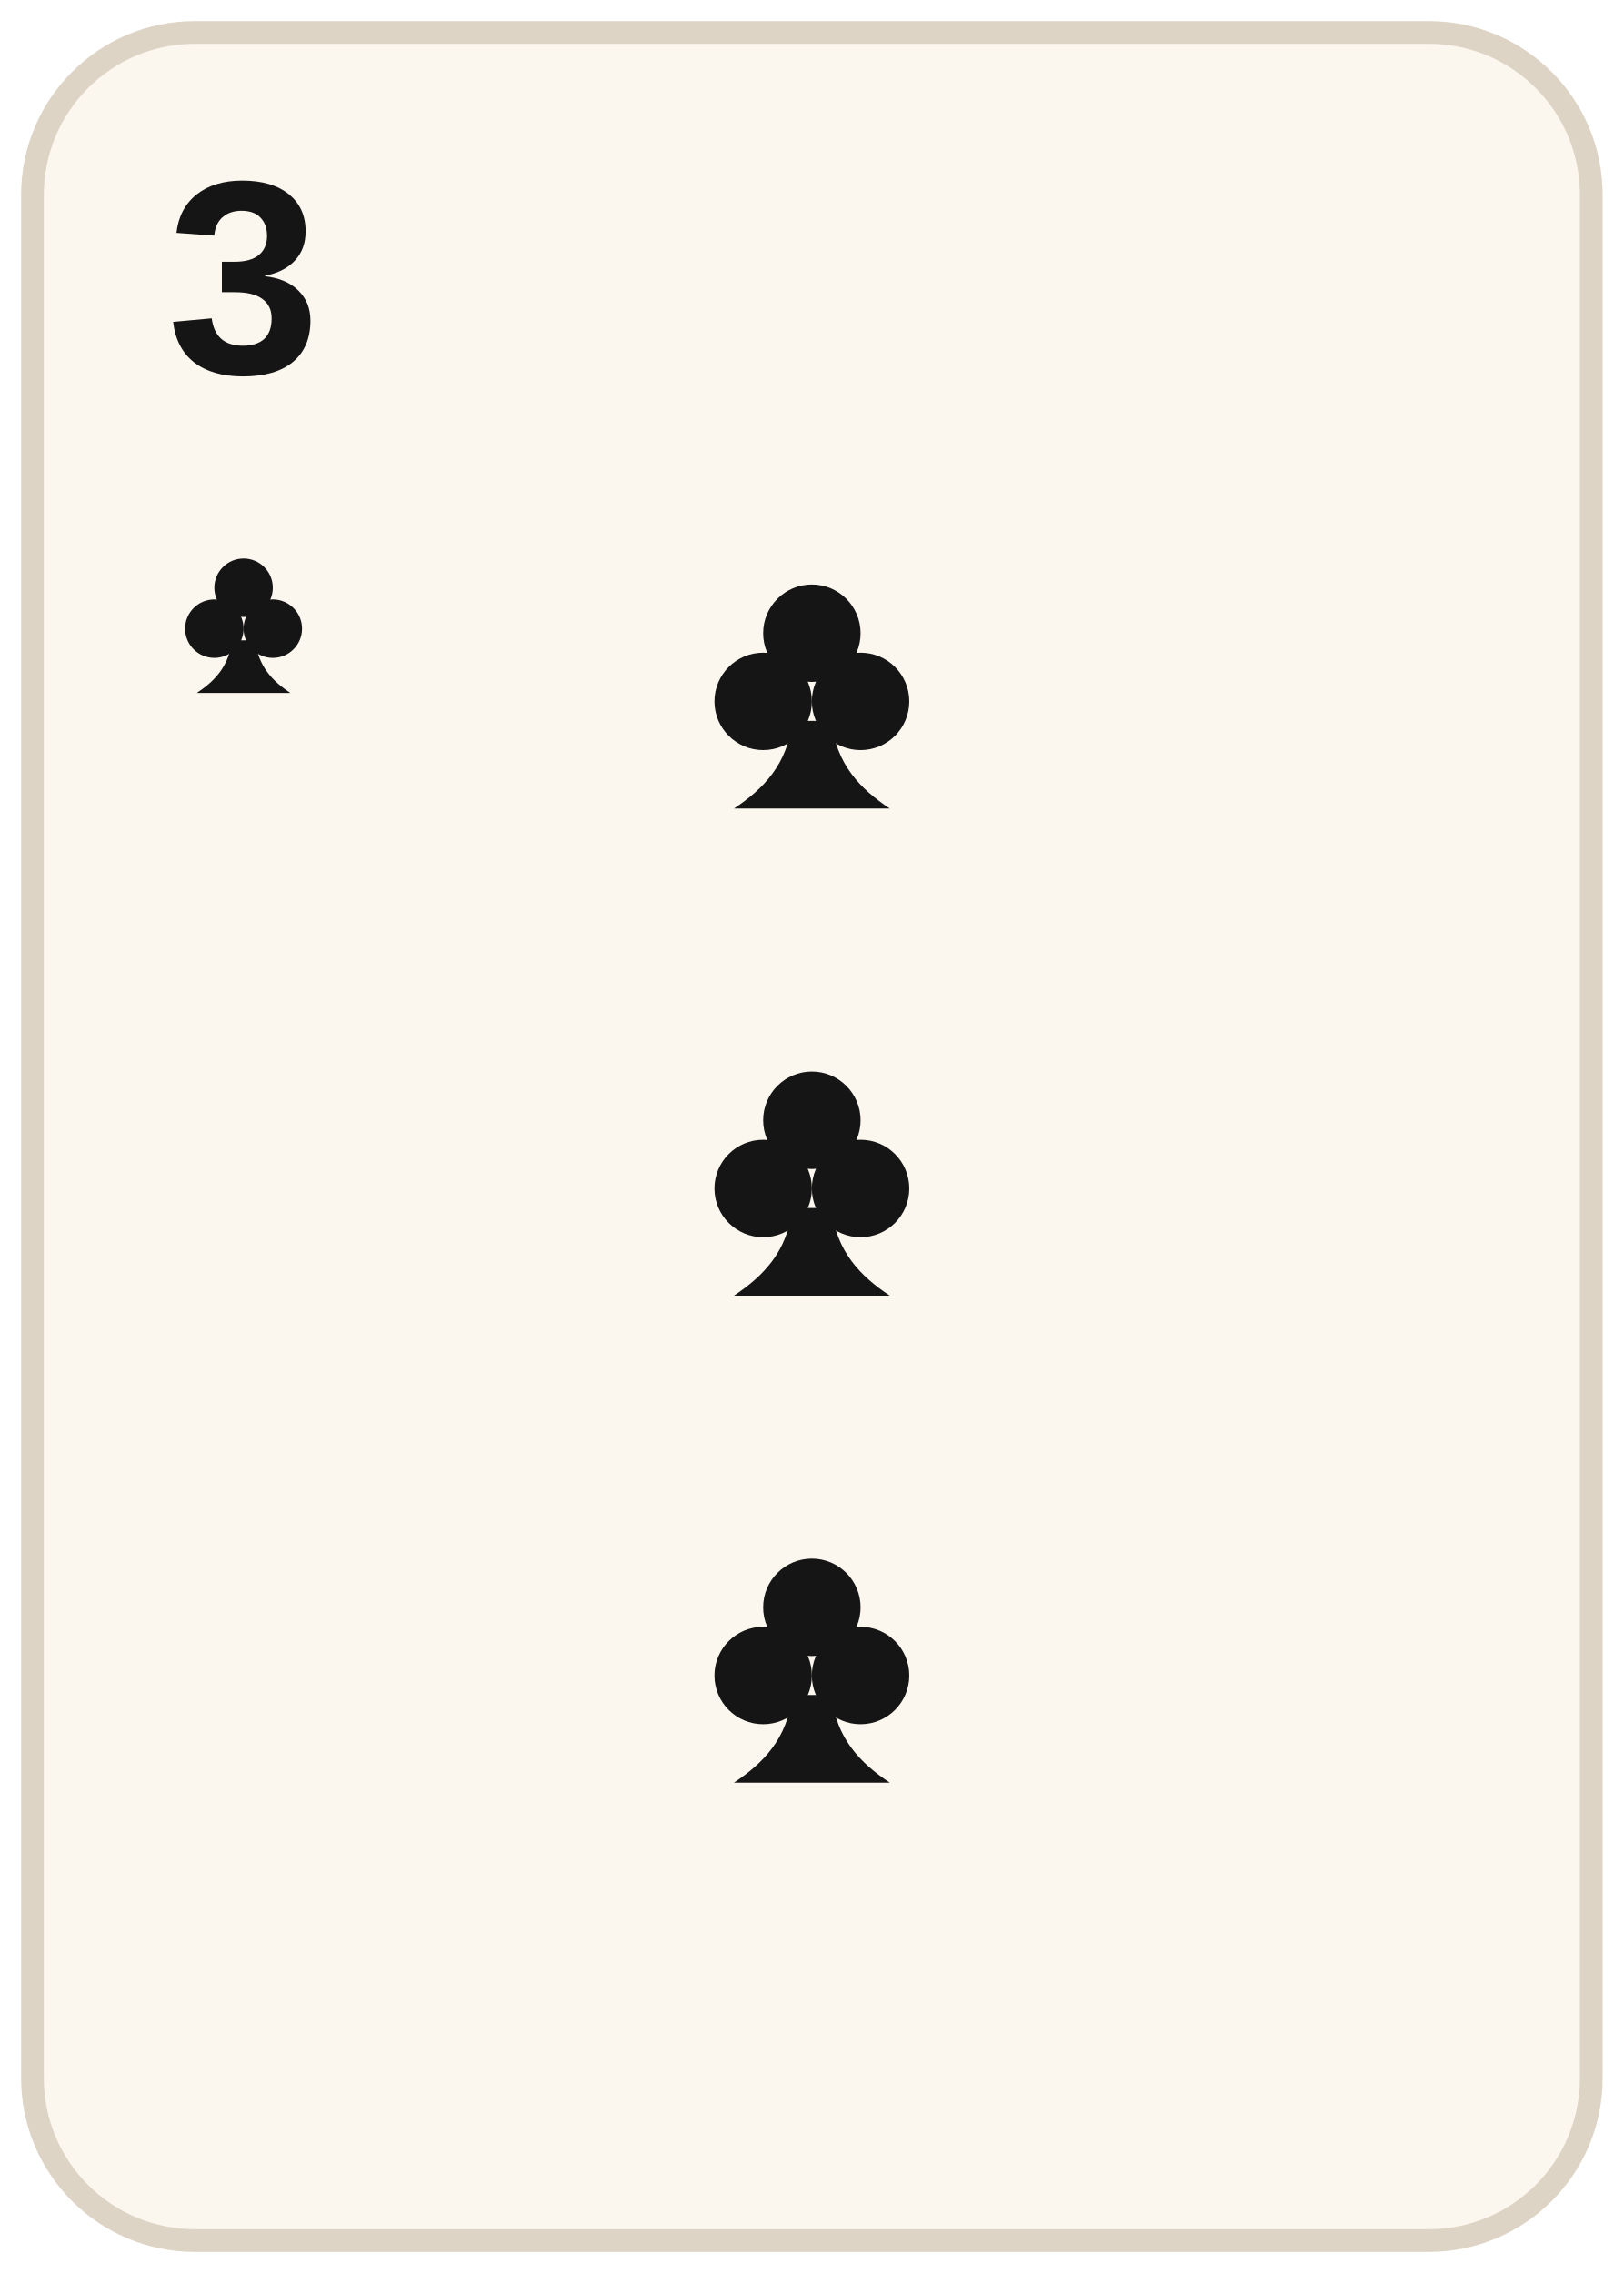
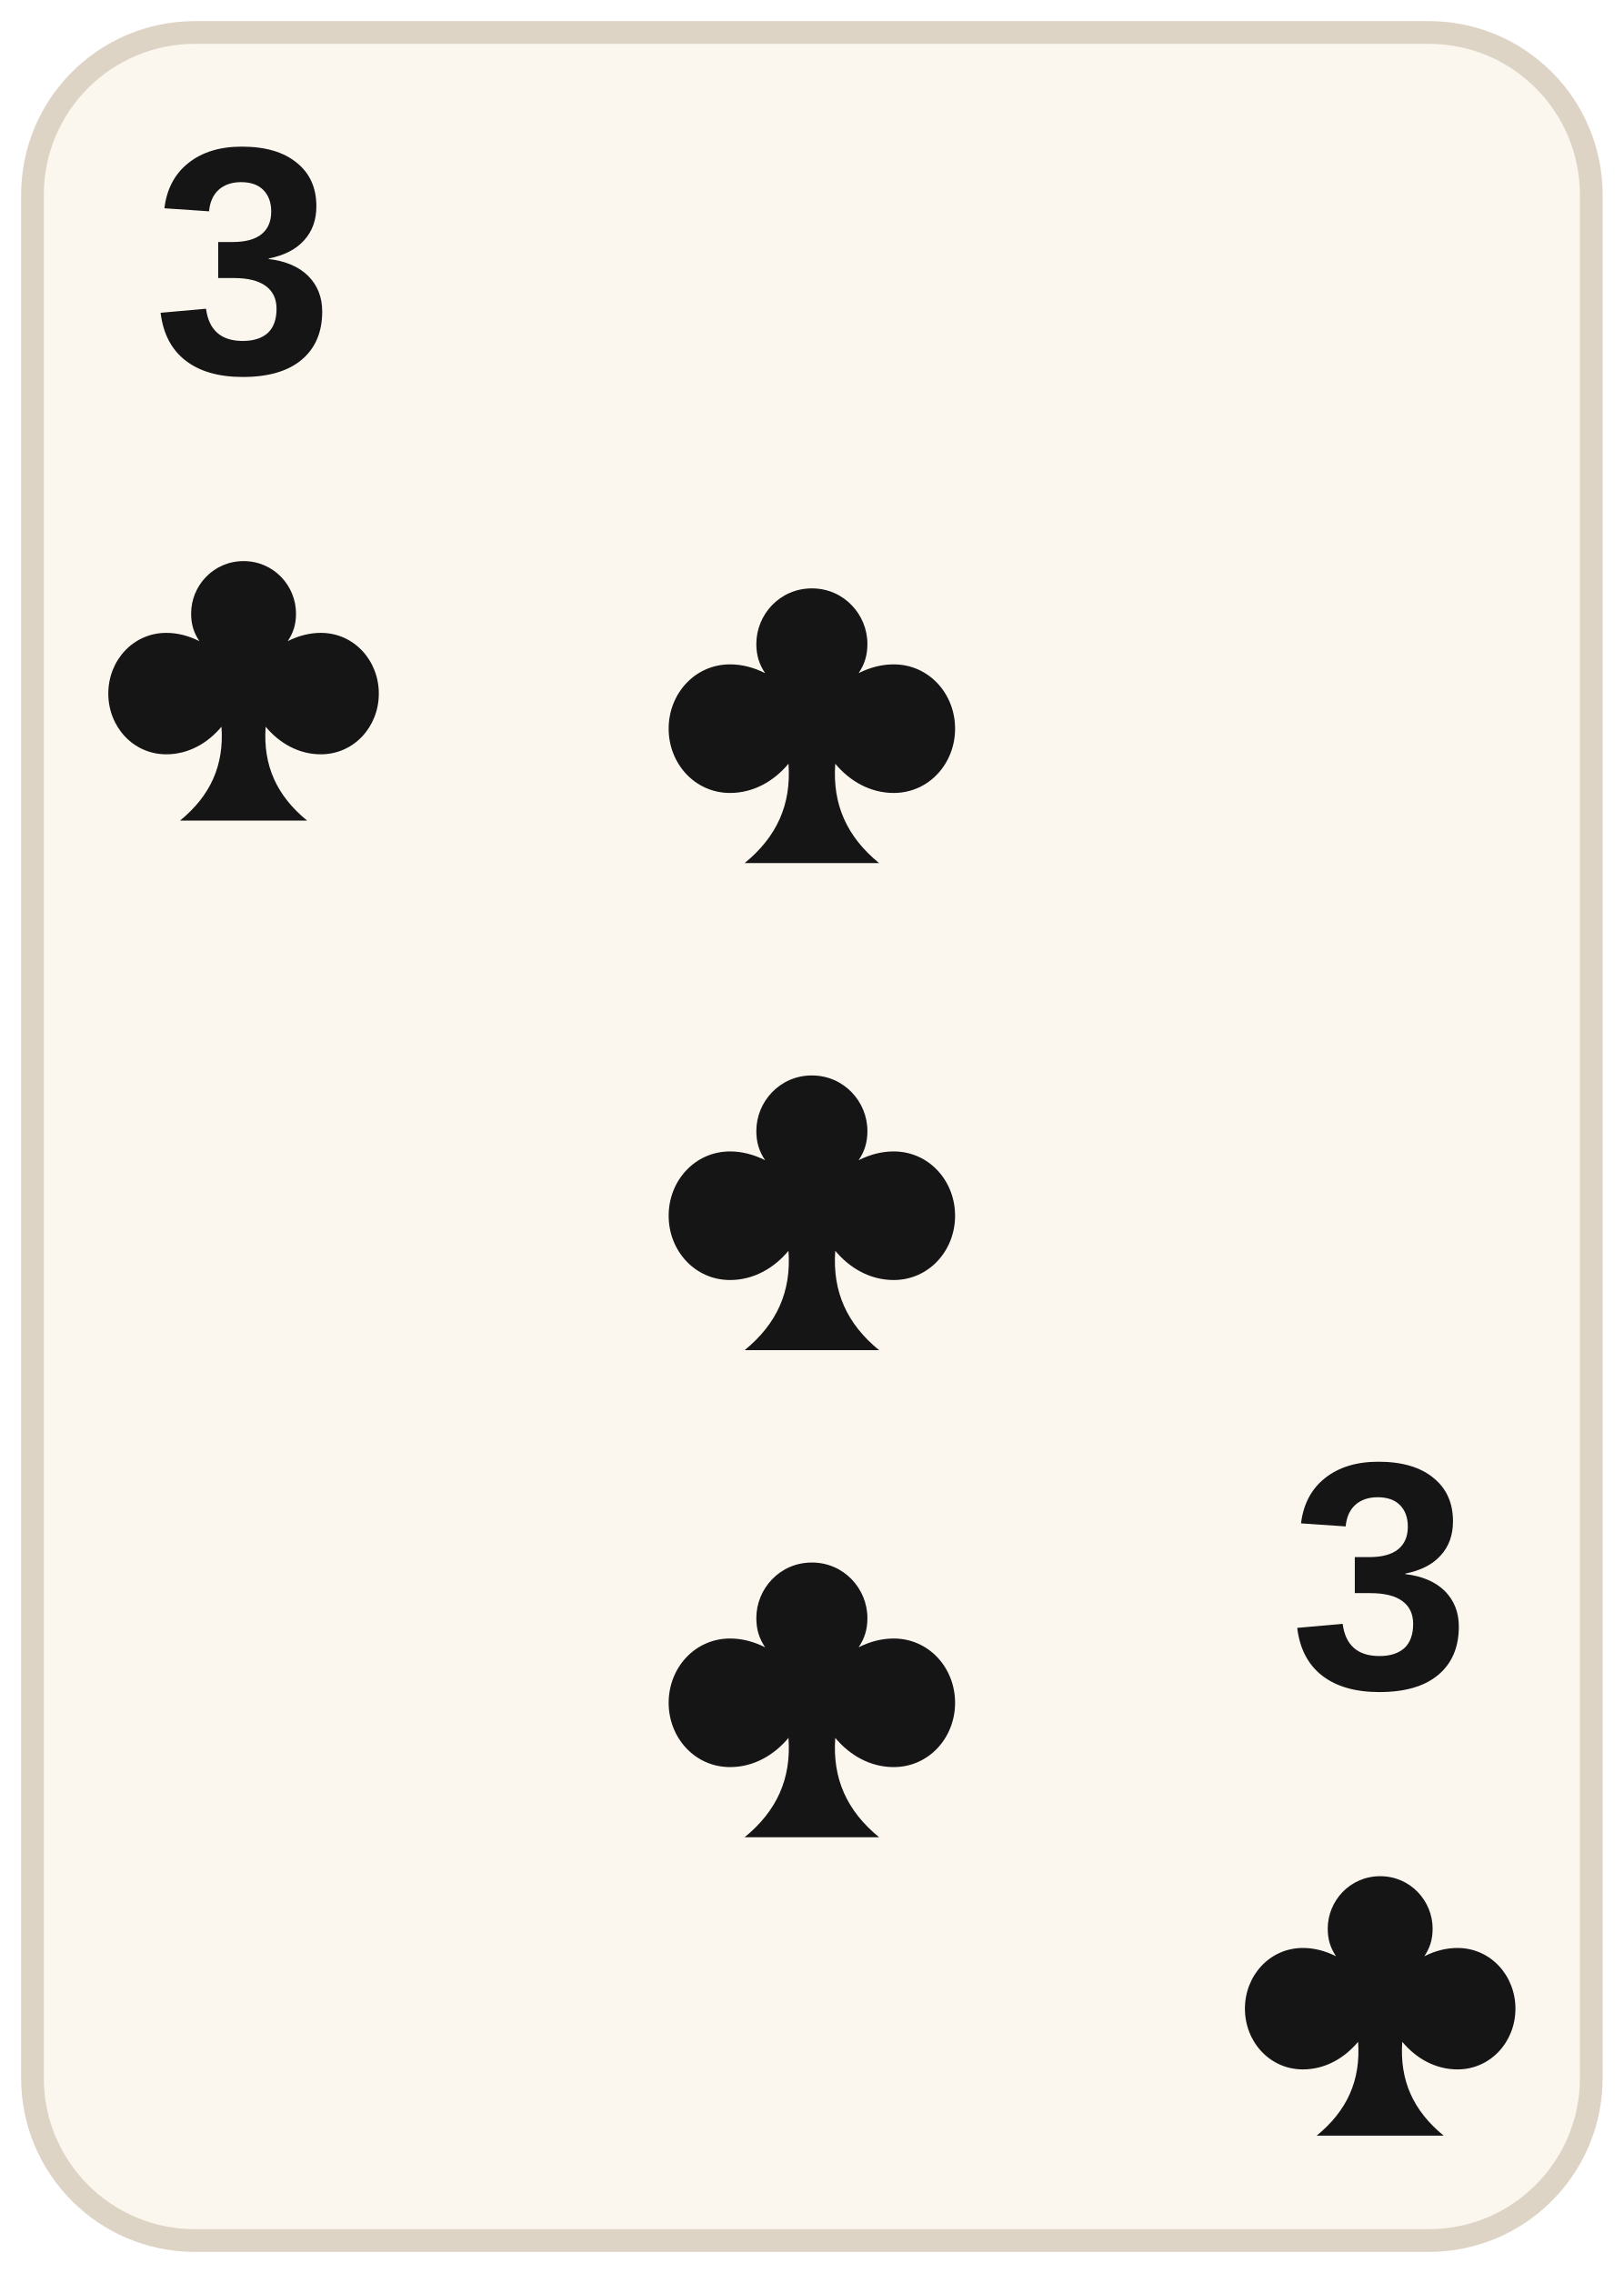
<svg xmlns="http://www.w3.org/2000/svg" viewBox="0 0 100 140" role="img" aria-label="3 of Clubs">
  <rect x="2" y="2" width="96" height="136" rx="10" fill="#fbf6ee" stroke="#ded4c5" stroke-width="1.4" />
  <g font-family="Haskoy,-apple-system,BlinkMacSystemFont,'Segoe UI',Arial,sans-serif">
-     <text x="15" y="23" fill="#151515" font-size="17" font-weight="600" text-anchor="middle">3</text>
-     <g fill="#151515" transform="translate(15 38) scale(0.18)">
-       <circle cx="0" cy="-10" r="10" />
-       <circle cx="-10" cy="4" r="10" />
-       <circle cx="10" cy="4" r="10" />
-       <path d="M-4 8c-1 9-6 14-12 18h32c-6-4-11-9-12-18Z" />
+     <text x="15" y="23" fill="#151515" font-size="20" font-weight="700" text-anchor="middle">3</text>
+     <g fill="#151515" transform="translate(15 40) scale(0.17)">
+       <path d="M0-32C-11-32-19-23-19-13c0 4 1 7 3 10-4-2-8-3-12-3-12 0-21 10-21 22s9 22 21 22c8 0 15-4 20-10 1 14-4 25-15 34h46C12 53 7 42 8 28c5 6 12 10 20 10 12 0 21-10 21-22S40-6 28-6c-4 0-8 1-12 3 2-3 3-6 3-10 0-10-8-19-19-19Z" />
    </g>
  </g>
  <g>
-     <g fill="#151515" transform="translate(50 42) scale(0.3)">
-       <circle cx="0" cy="-10" r="10" />
-       <circle cx="-10" cy="4" r="10" />
-       <circle cx="10" cy="4" r="10" />
-       <path d="M-4 8c-1 9-6 14-12 18h32c-6-4-11-9-12-18Z" />
+     <g fill="#151515" transform="translate(50 42) scale(0.18)">
+       <path d="M0-32C-11-32-19-23-19-13c0 4 1 7 3 10-4-2-8-3-12-3-12 0-21 10-21 22s9 22 21 22c8 0 15-4 20-10 1 14-4 25-15 34h46C12 53 7 42 8 28c5 6 12 10 20 10 12 0 21-10 21-22S40-6 28-6c-4 0-8 1-12 3 2-3 3-6 3-10 0-10-8-19-19-19Z" />
    </g>
-     <g fill="#151515" transform="translate(50 72) scale(0.3)">
-       <circle cx="0" cy="-10" r="10" />
-       <circle cx="-10" cy="4" r="10" />
-       <circle cx="10" cy="4" r="10" />
-       <path d="M-4 8c-1 9-6 14-12 18h32c-6-4-11-9-12-18Z" />
+     <g fill="#151515" transform="translate(50 72) scale(0.18)">
+       <path d="M0-32C-11-32-19-23-19-13c0 4 1 7 3 10-4-2-8-3-12-3-12 0-21 10-21 22s9 22 21 22c8 0 15-4 20-10 1 14-4 25-15 34h46C12 53 7 42 8 28c5 6 12 10 20 10 12 0 21-10 21-22S40-6 28-6c-4 0-8 1-12 3 2-3 3-6 3-10 0-10-8-19-19-19Z" />
    </g>
-     <g fill="#151515" transform="translate(50 102) scale(0.3)">
-       <circle cx="0" cy="-10" r="10" />
-       <circle cx="-10" cy="4" r="10" />
-       <circle cx="10" cy="4" r="10" />
-       <path d="M-4 8c-1 9-6 14-12 18h32c-6-4-11-9-12-18Z" />
+     <g fill="#151515" transform="translate(50 102) scale(0.18)">
+       <path d="M0-32C-11-32-19-23-19-13c0 4 1 7 3 10-4-2-8-3-12-3-12 0-21 10-21 22s9 22 21 22c8 0 15-4 20-10 1 14-4 25-15 34h46C12 53 7 42 8 28c5 6 12 10 20 10 12 0 21-10 21-22S40-6 28-6c-4 0-8 1-12 3 2-3 3-6 3-10 0-10-8-19-19-19Z" />
+     </g>
+   </g>
+   <g data-card-corner="bottom-right" font-family="Haskoy,-apple-system,BlinkMacSystemFont,'Segoe UI',Arial,sans-serif">
+     <text x="85" y="104" fill="#151515" font-size="20" font-weight="700" text-anchor="middle">3</text>
+     <g fill="#151515" transform="translate(85 121) scale(0.17)">
+       <path d="M0-32C-11-32-19-23-19-13c0 4 1 7 3 10-4-2-8-3-12-3-12 0-21 10-21 22s9 22 21 22c8 0 15-4 20-10 1 14-4 25-15 34h46C12 53 7 42 8 28c5 6 12 10 20 10 12 0 21-10 21-22S40-6 28-6c-4 0-8 1-12 3 2-3 3-6 3-10 0-10-8-19-19-19Z" />
    </g>
  </g>
</svg>
